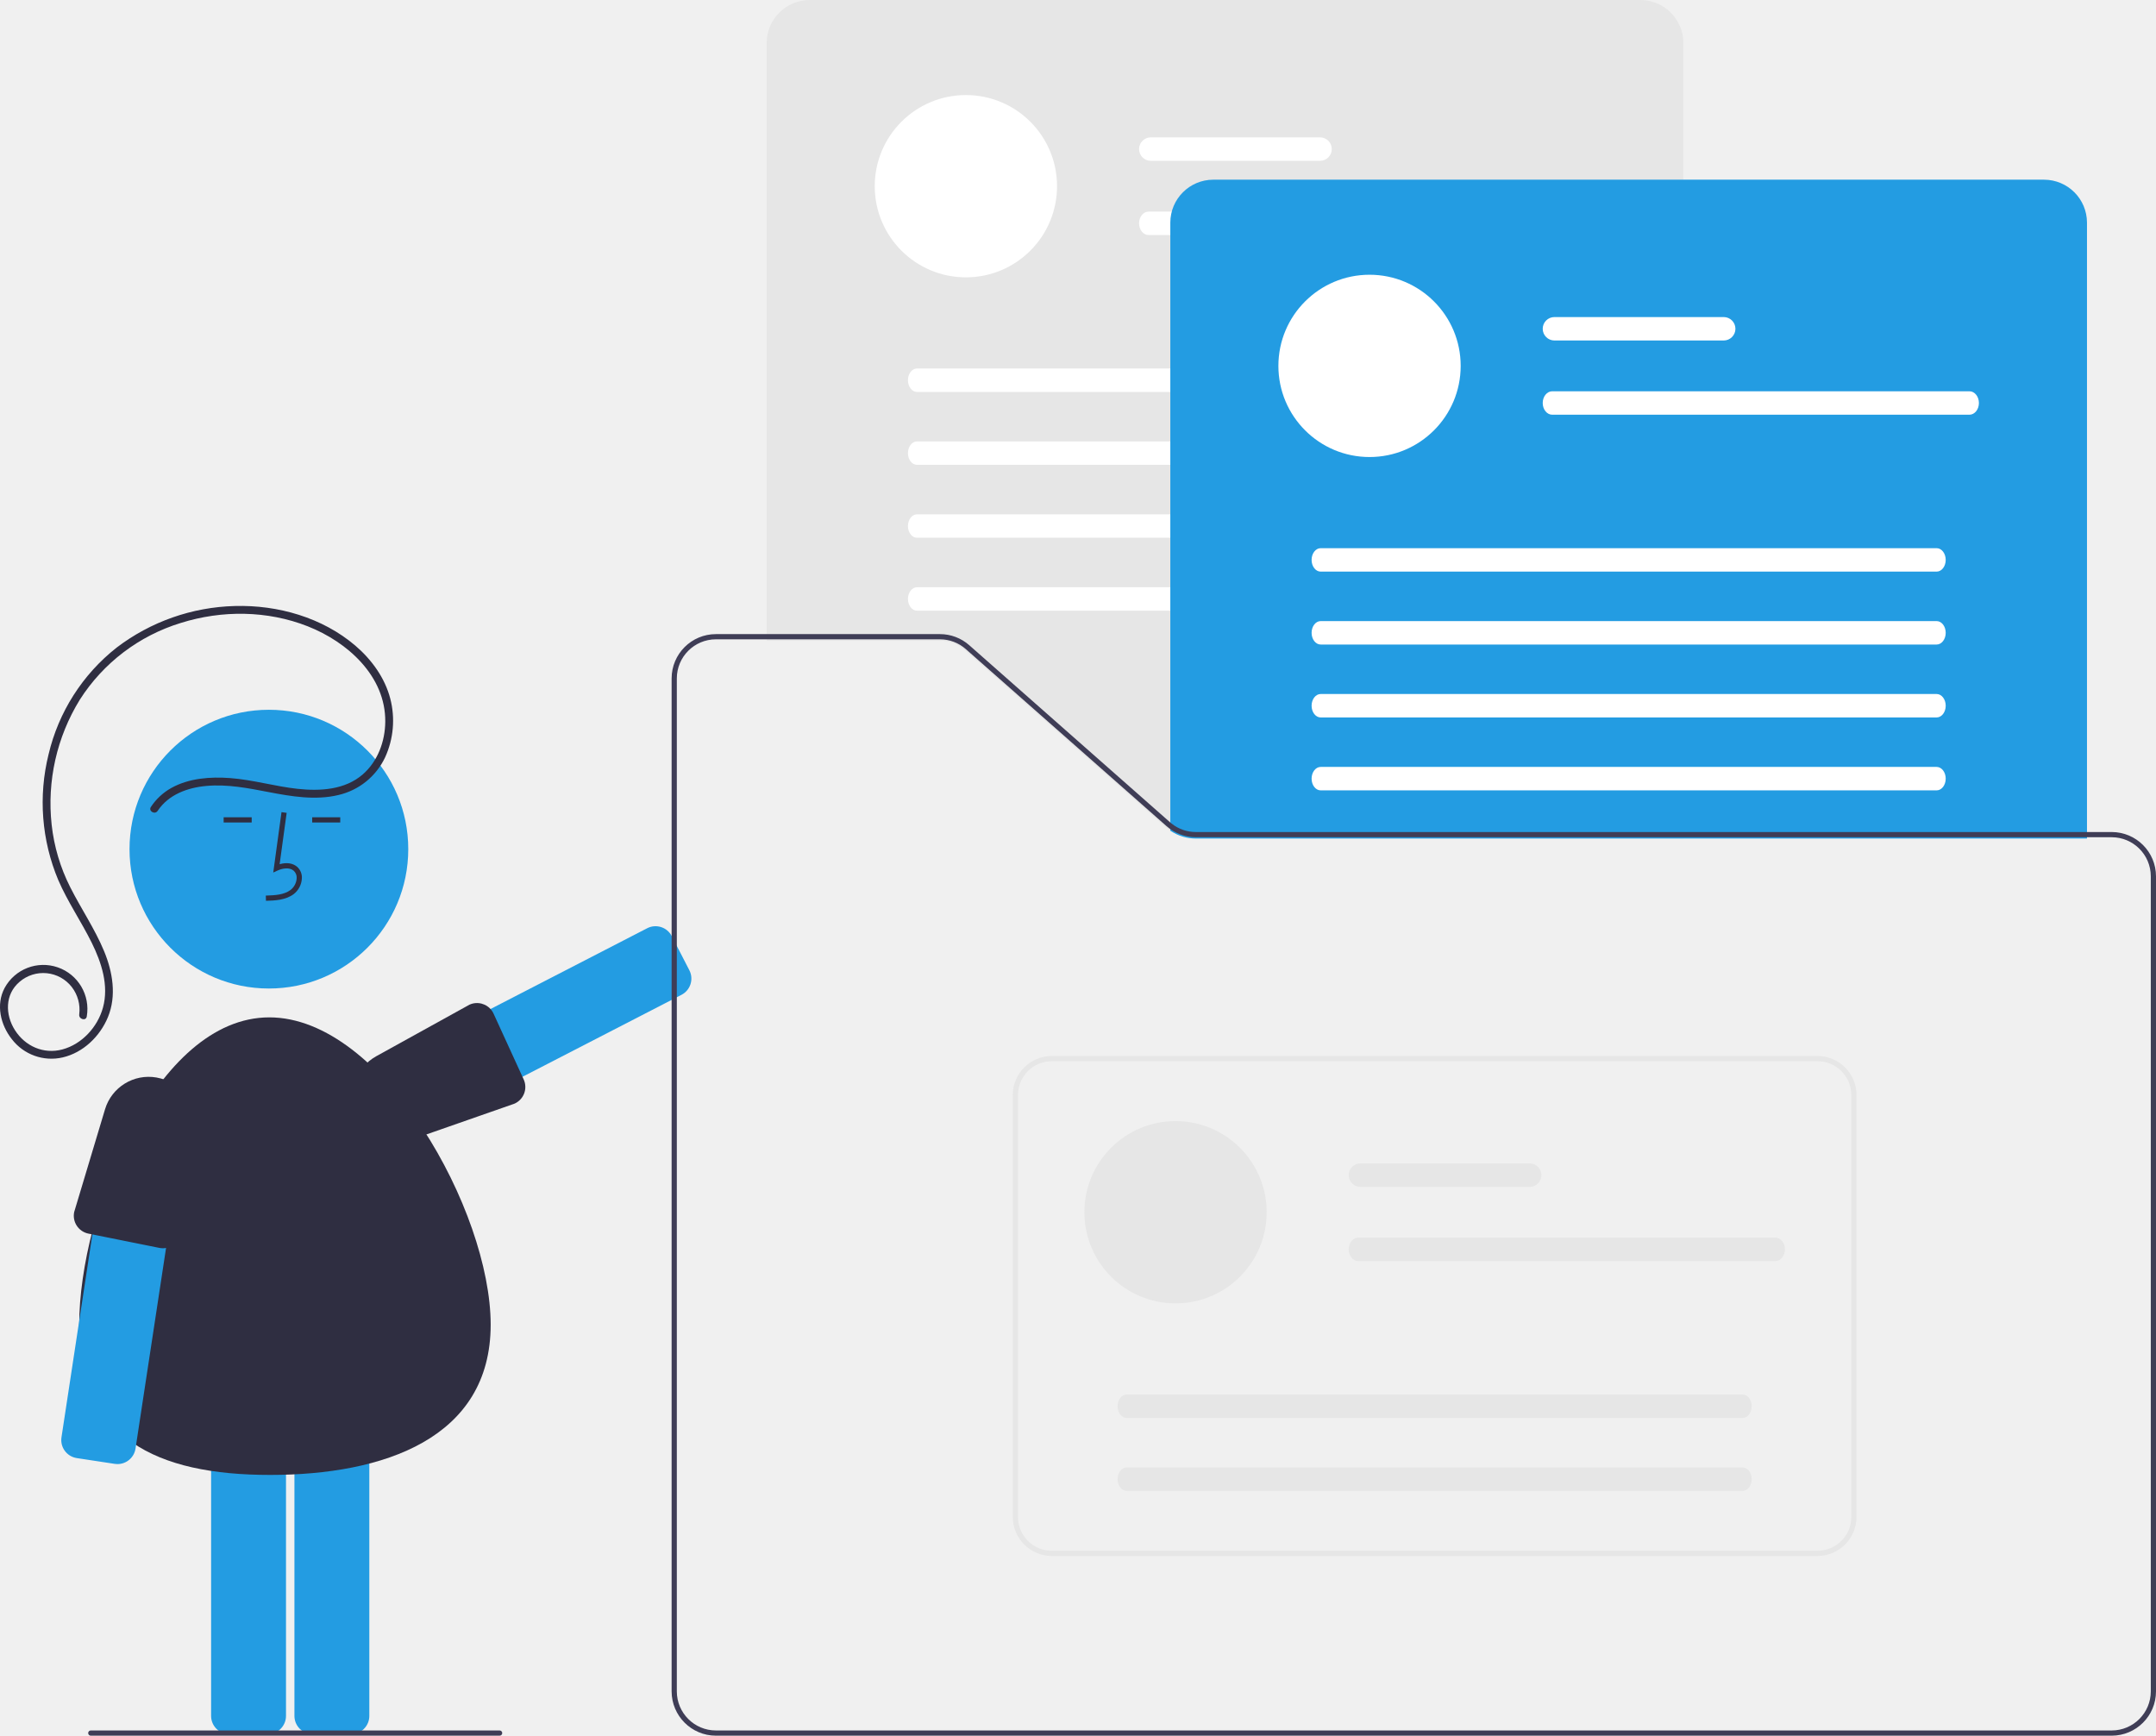
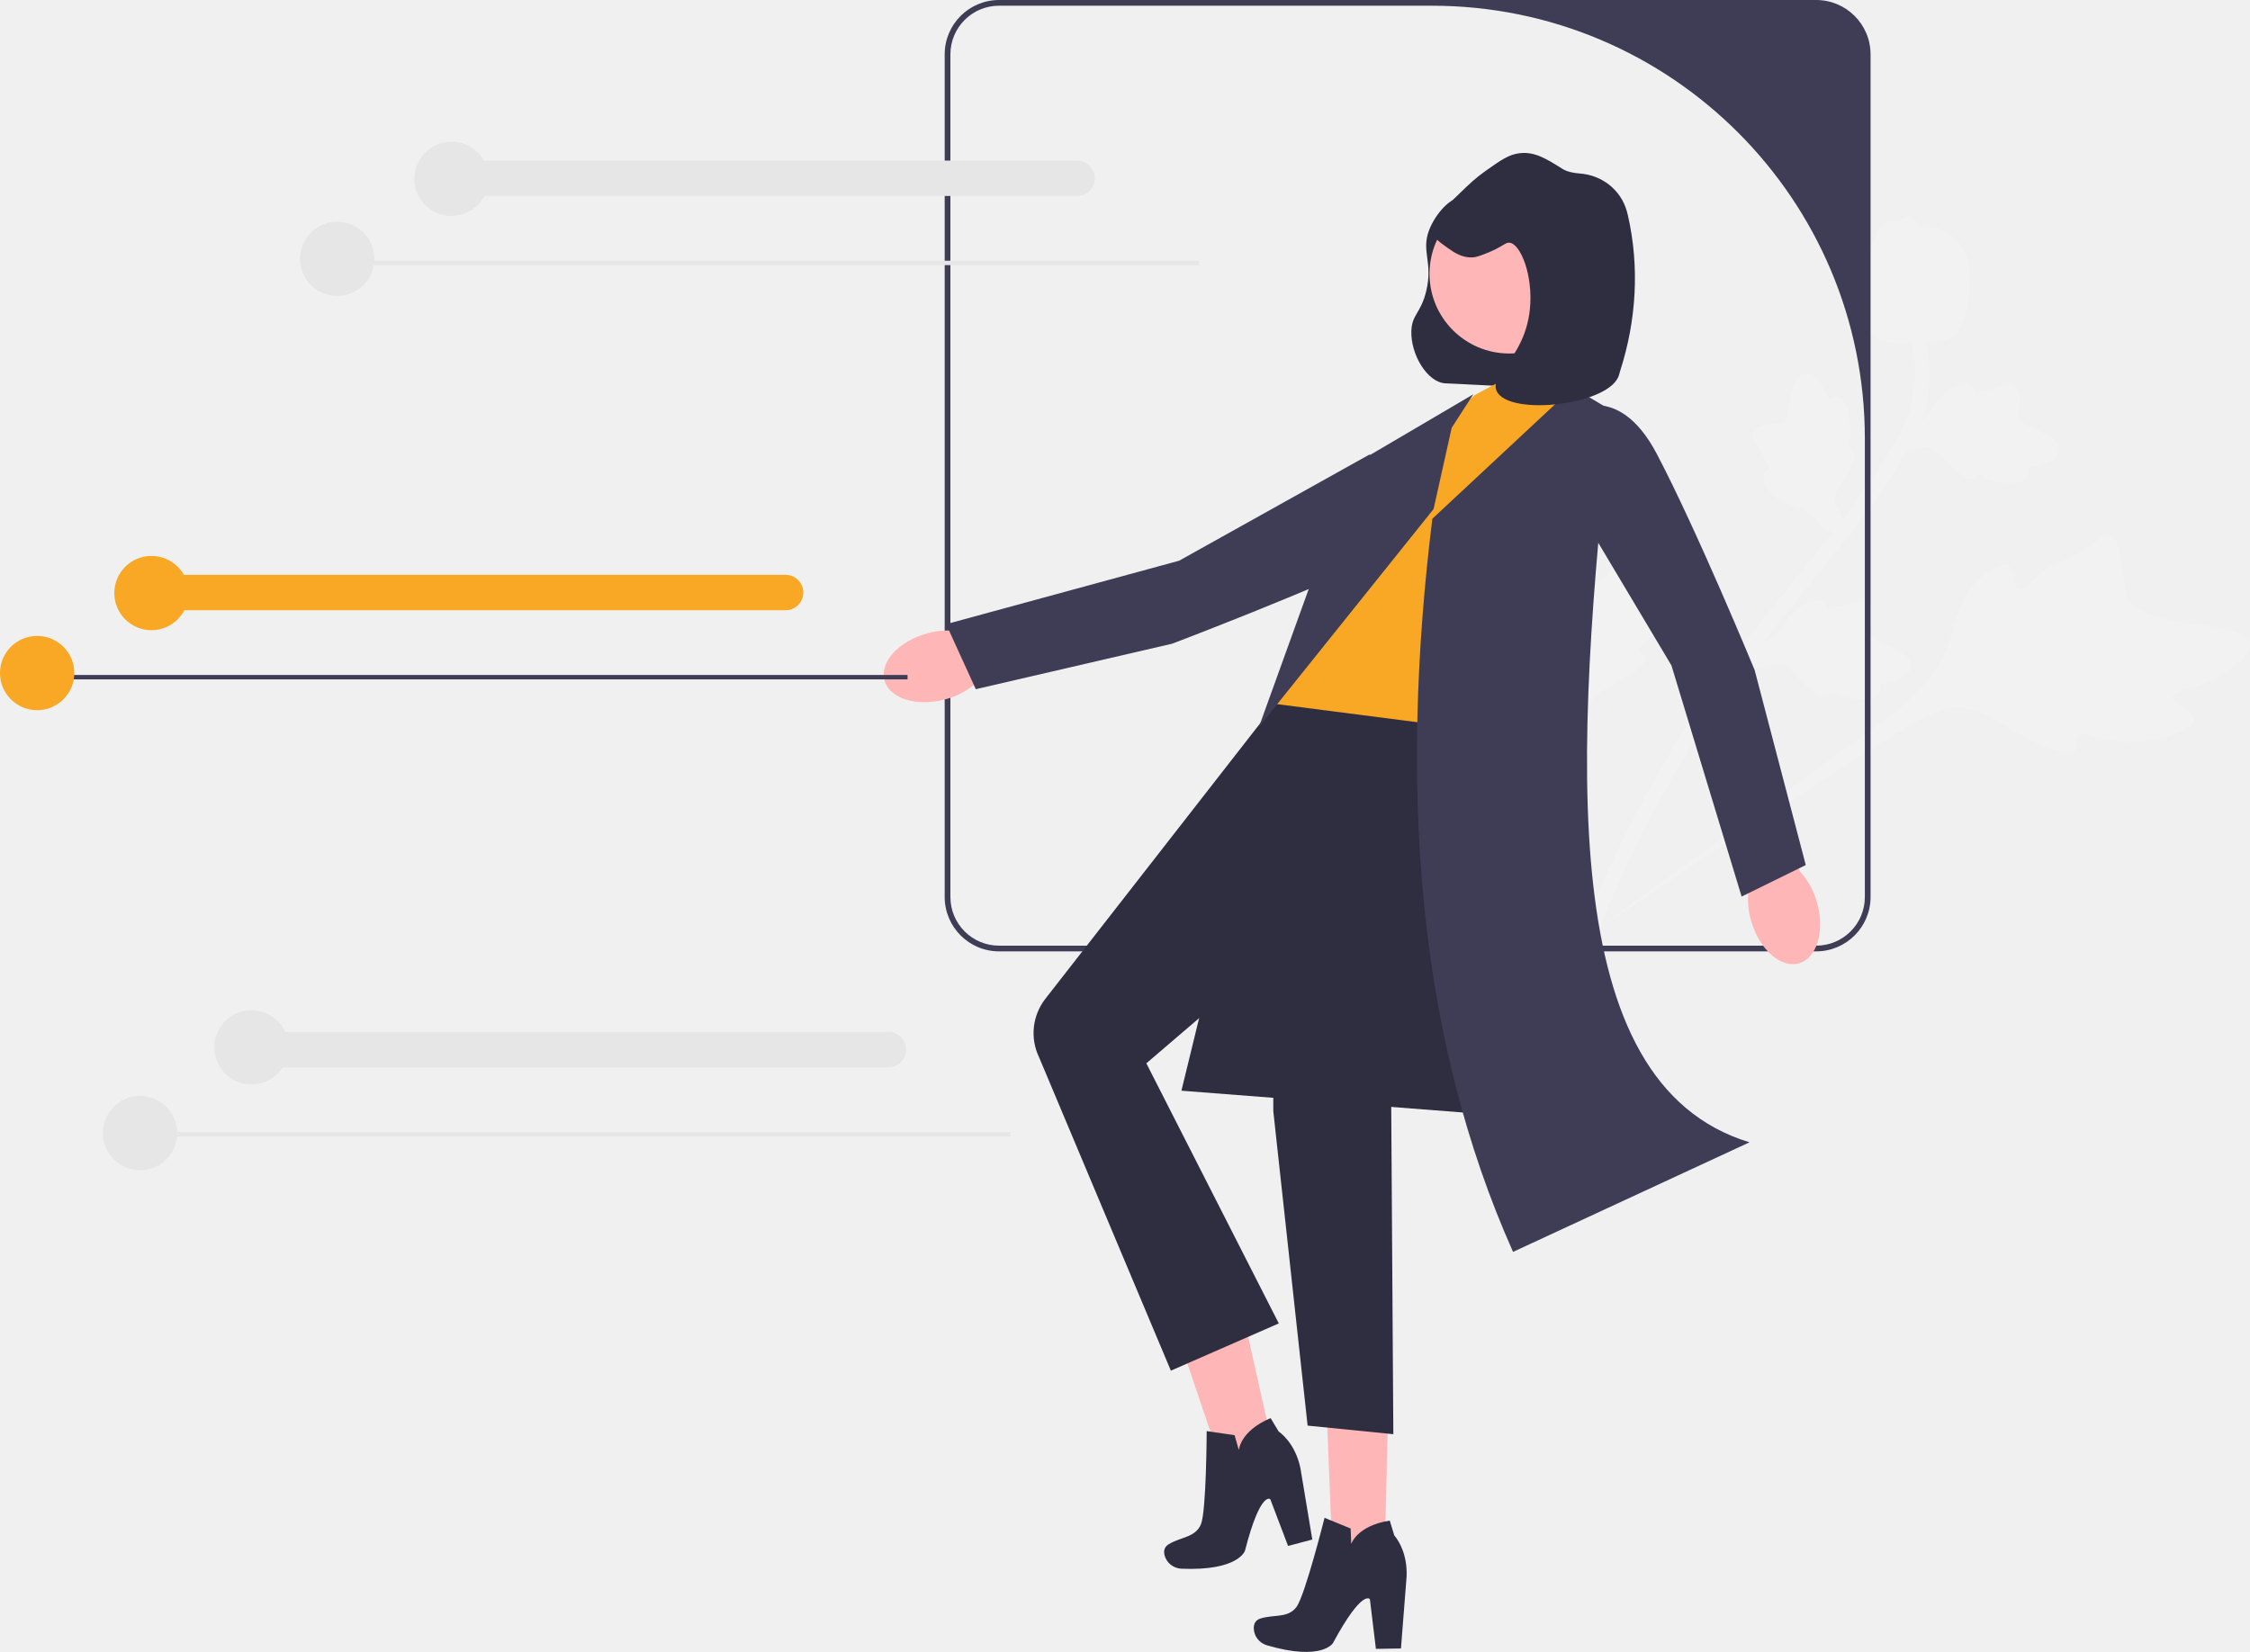
- <svg xmlns="http://www.w3.org/2000/svg" data-name="Layer 1" width="827.9" height="666.5" viewBox="0 0 827.9 666.5">
-   <path d="M335.218,555.907a7.034,7.034,0,0,1-2.144-.337,6.952,6.952,0,0,1-4.092-3.457l-6.764-13.118a7.007,7.007,0,0,1,3.014-9.429l109.337-56.372A7.008,7.008,0,0,1,444,476.209l6.763,13.118a7.007,7.007,0,0,1-3.014,9.429L338.412,555.127A6.956,6.956,0,0,1,335.218,555.907Z" transform="translate(-186.05 -116.75)" fill="#239ce2" />
-   <path d="M374.88,504.797a7.037,7.037,0,0,1,.743,1.294l11.554,25.231a6.999,6.999,0,0,1-3.573,9.237l-38.859,13.582a17.484,17.484,0,0,1-21.476-8.842l.449-.219-.449.219a17.469,17.469,0,0,1,7.253-22.952l35.831-19.812a7.012,7.012,0,0,1,8.527,2.262Z" transform="translate(-186.05 -116.75)" fill="#2f2e41" />
-   <path d="M832.45,438.75H645.26a17.655,17.655,0,0,1-11.578-4.373L556.579,366.375A14.471,14.471,0,0,0,546.99,362.75H480.45V133.25a16.519,16.519,0,0,1,16.5-16.5h319a16.519,16.519,0,0,1,16.5,16.5Z" transform="translate(-186.05 -116.75)" fill="#e6e6e6" />
-   <circle cx="370.9" cy="71.5" r="35" fill="#fff" />
-   <path d="M692.95,169.5h-65a4.5,4.5,0,0,0,0,9h65a4.5,4.5,0,0,0,0-9Z" transform="translate(-186.05 -116.75)" fill="#fff" />
-   <path d="M787.31,198H627.09c-2.01,0-3.64,2.02-3.64,4.5s1.63,4.5,3.64,4.5H787.31c2.01,0,3.64-2.02,3.64-4.5S789.32,198,787.31,198Z" transform="translate(-186.05 -116.75)" fill="#fff" />
-   <path d="M774.72,258.25h-236.54c-1.92,0-3.48,2.02-3.48,4.5s1.56,4.5,3.48,4.5H774.72c1.92,0,3.48-2.02,3.48-4.5S776.64,258.25,774.72,258.25Z" transform="translate(-186.05 -116.75)" fill="#fff" />
-   <path d="M774.72,286.25h-236.54c-1.92,0-3.48,2.02-3.48,4.5s1.56,4.5,3.48,4.5H774.72c1.92,0,3.48-2.02,3.48-4.5S776.64,286.25,774.72,286.25Z" transform="translate(-186.05 -116.75)" fill="#fff" />
-   <path d="M774.72,314.25h-236.54c-1.92,0-3.48,2.02-3.48,4.5s1.56,4.5,3.48,4.5H774.72c1.92,0,3.48-2.02,3.48-4.5S776.64,314.25,774.72,314.25Z" transform="translate(-186.05 -116.75)" fill="#fff" />
-   <path d="M774.72,342.25h-236.54c-1.92,0-3.48,2.02-3.48,4.5s1.56,4.5,3.48,4.5H774.72c1.92,0,3.48-2.02,3.48-4.5S776.64,342.25,774.72,342.25Z" transform="translate(-186.05 -116.75)" fill="#fff" />
-   <path d="M987.45,438.75H645.26a17.376,17.376,0,0,1-9.585-2.863l-.225-.148V202.25a16.519,16.519,0,0,1,16.5-16.5h319a16.519,16.519,0,0,1,16.5,16.5Z" transform="translate(-186.05 -116.75)" fill="#239ce2" />
-   <circle cx="525.9" cy="140.5" r="35" fill="#fff" />
-   <path d="M847.95,238.5h-65a4.5,4.5,0,0,0,0,9h65a4.5,4.5,0,0,0,0-9Z" transform="translate(-186.05 -116.75)" fill="#fff" />
-   <path d="M942.31,267H782.09c-2.01,0-3.64,2.02-3.64,4.5s1.63,4.5,3.64,4.5H942.31c2.01,0,3.64-2.02,3.64-4.5S944.32,267,942.31,267Z" transform="translate(-186.05 -116.75)" fill="#fff" />
-   <path d="M929.72,327.25h-236.54c-1.92,0-3.48,2.02-3.48,4.5s1.56,4.5,3.48,4.5H929.72c1.92,0,3.48-2.02,3.48-4.5S931.64,327.25,929.72,327.25Z" transform="translate(-186.05 -116.75)" fill="#fff" />
-   <path d="M929.72,355.25h-236.54c-1.92,0-3.48,2.02-3.48,4.5s1.56,4.5,3.48,4.5H929.72c1.92,0,3.48-2.02,3.48-4.5S931.64,355.25,929.72,355.25Z" transform="translate(-186.05 -116.75)" fill="#fff" />
-   <path d="M929.72,383.25h-236.54c-1.92,0-3.48,2.02-3.48,4.5s1.56,4.5,3.48,4.5H929.72c1.92,0,3.48-2.02,3.48-4.5S931.64,383.25,929.72,383.25Z" transform="translate(-186.05 -116.75)" fill="#fff" />
-   <path d="M929.72,411.25h-236.54c-1.92,0-3.48,2.02-3.48,4.5s1.56,4.5,3.48,4.5H929.72c1.92,0,3.48-2.02,3.48-4.5S931.64,411.25,929.72,411.25Z" transform="translate(-186.05 -116.75)" fill="#fff" />
-   <path d="M996.95,436.25H645.26a14.945,14.945,0,0,1-9.31-3.24c-.21-.16-.41-.33-.61-.51l-29.77-26.25L558.23,364.5A16.974,16.974,0,0,0,546.99,360.25H460.95a17.024,17.024,0,0,0-17,17v389a17.024,17.024,0,0,0,17,17h536a17.024,17.024,0,0,0,17-17v-313A17.024,17.024,0,0,0,996.95,436.25Zm15,330a15.018,15.018,0,0,1-15,15h-536a15.018,15.018,0,0,1-15-15v-389a15.018,15.018,0,0,1,15-15h86.04a14.965,14.965,0,0,1,9.92,3.75l45.64,40.25L634.01,434a17.148,17.148,0,0,0,11.25,4.25H996.95a15.018,15.018,0,0,1,15,15Z" transform="translate(-186.05 -116.75)" fill="#3f3d56" />
-   <circle cx="103.254" cy="326.072" r="53.519" fill="#239ce2" />
-   <path d="M288.871,782.668H274.112a7.008,7.008,0,0,1-7-7V652.654a7.008,7.008,0,0,1,7-7H288.871a7.008,7.008,0,0,1,7,7V775.668A7.008,7.008,0,0,1,288.871,782.668Z" transform="translate(-186.05 -116.75)" fill="#239ce2" />
-   <path d="M320.871,782.668H306.112a7.008,7.008,0,0,1-7-7V652.654a7.008,7.008,0,0,1,7-7H320.871a7.008,7.008,0,0,1,7,7V775.668A7.008,7.008,0,0,1,320.871,782.668Z" transform="translate(-186.05 -116.75)" fill="#239ce2" />
-   <path d="M374.467,625.419c0,43.63-41.041,57.704-84.672,57.704s-73.328-14.074-73.328-57.704,29.37-118,73-118S374.467,581.788,374.467,625.419Z" transform="translate(-186.05 -116.75)" fill="#2f2e41" />
-   <path d="M288.179,462.658l-.056-2c3.721-.104,7.001-.337,9.466-2.138a6.148,6.148,0,0,0,2.381-4.528,3.514,3.514,0,0,0-1.153-2.895c-1.636-1.382-4.269-.935-6.188-.055l-1.655.759,3.173-23.19,1.981.271-2.699,19.727c2.607-.767,5.023-.437,6.678.961a5.471,5.471,0,0,1,1.86,4.492,8.133,8.133,0,0,1-3.2,6.073C295.602,462.45,291.486,462.565,288.179,462.658Z" transform="translate(-186.05 -116.75)" fill="#2f2e41" />
-   <rect x="119.879" y="313.834" width="10.771" height="2" fill="#2f2e41" />
-   <rect x="85.879" y="313.834" width="10.771" height="2" fill="#2f2e41" />
-   <path d="M883.95,714.25h-294a15.017,15.017,0,0,1-15-15v-162a15.017,15.017,0,0,1,15-15h294a15.017,15.017,0,0,1,15,15v162A15.017,15.017,0,0,1,883.95,714.25Zm-294-190a13.015,13.015,0,0,0-13,13v162a13.015,13.015,0,0,0,13,13h294a13.015,13.015,0,0,0,13-13v-162a13.015,13.015,0,0,0-13-13Z" transform="translate(-186.05 -116.75)" fill="#e6e6e6" />
-   <circle cx="451.4" cy="465.5" r="35" fill="#e6e6e6" />
-   <path d="M773.45,563.5h-65a4.5,4.5,0,0,0,0,9h65a4.5,4.5,0,0,0,0-9Z" transform="translate(-186.05 -116.75)" fill="#e6e6e6" />
-   <path d="M867.81,592H707.59c-2.01,0-3.64,2.02-3.64,4.5s1.63,4.5,3.64,4.5H867.81c2.01,0,3.64-2.02,3.64-4.5S869.82,592,867.81,592Z" transform="translate(-186.05 -116.75)" fill="#e6e6e6" />
-   <path d="M855.22,652.25h-236.54c-1.92,0-3.48,2.02-3.48,4.5s1.56,4.5,3.48,4.5H855.22c1.92,0,3.48-2.02,3.48-4.5S857.14,652.25,855.22,652.25Z" transform="translate(-186.05 -116.75)" fill="#e6e6e6" />
-   <path d="M855.22,680.25h-236.54c-1.92,0-3.48,2.02-3.48,4.5s1.56,4.5,3.48,4.5H855.22c1.92,0,3.48-2.02,3.48-4.5S857.14,680.25,855.22,680.25Z" transform="translate(-186.05 -116.75)" fill="#e6e6e6" />
-   <path d="M246.591,428.117c4.162-6.266,11.486-8.922,18.708-9.568,8.129-.727,15.984.84,23.921,2.363,8.735,1.676,17.979,3.244,26.781,1.125a26.401,26.401,0,0,0,17.946-14.498,33.771,33.771,0,0,0,1.966-22.518c-2.062-7.986-7.182-15.013-13.388-20.321-12.667-10.833-29.808-15.701-46.295-15.243a78.269,78.269,0,0,0-45.375,15.955,73.697,73.697,0,0,0-26.145,40.972,76.829,76.829,0,0,0,3.72,48.324c3.608,8.369,8.826,15.915,12.852,24.073,3.749,7.596,6.636,16.428,4.303,24.901-2.047,7.435-8.056,14.04-15.6,16.058-7.185,1.923-14.28-1.229-18.217-7.437-3.771-5.946-3.861-13.735,1.801-18.536a13.898,13.898,0,0,1,20.05,2.001,14.306,14.306,0,0,1,2.862,10.489c-.279,1.889,2.611,2.704,2.893.798a16.923,16.923,0,0,0-31.553-10.927c-3.415,6.42-1.572,14.163,2.762,19.651a19.154,19.154,0,0,0,19.529,7.022c7.89-1.822,14.344-8.093,17.38-15.462,3.379-8.204,1.831-17.359-1.463-25.319-3.561-8.605-8.849-16.323-13.031-24.616a70.106,70.106,0,0,1-7.114-23.953,75.791,75.791,0,0,1,10.809-48.007,70.441,70.441,0,0,1,38.798-29.487c15.805-4.961,33.237-4.809,48.713,1.288,15.244,6.006,29.963,19.096,29.787,36.675-.075,7.509-2.863,15.168-8.615,20.177-6.874,5.986-16.446,6.498-25.087,5.563-8.696-.94-17.141-3.48-25.875-4.128-7.596-.564-15.792.022-22.575,3.796a22.571,22.571,0,0,0-7.841,7.274c-1.071,1.613,1.526,3.117,2.59,1.514Z" transform="translate(-186.05 -116.75)" fill="#2f2e41" />
-   <path d="M231.173,678.957a7.006,7.006,0,0,1-1.057-.081l-14.591-2.221a7.008,7.008,0,0,1-5.867-7.974l18.511-121.613a7.008,7.008,0,0,1,7.974-5.867l14.591,2.221a7.007,7.007,0,0,1,5.867,7.973L238.089,673.01A7.012,7.012,0,0,1,231.173,678.957Z" transform="translate(-186.05 -116.75)" fill="#239ce2" />
-   <path d="M248.61,596.076a7.037,7.037,0,0,1-1.484-.159l-27.205-5.474a6.999,6.999,0,0,1-5.375-8.318l11.84-39.425a17.484,17.484,0,0,1,19.773-12.184l-.087.492.087-.492a17.469,17.469,0,0,1,14.311,19.354l-5.019,40.635a7.012,7.012,0,0,1-6.84,5.571Z" transform="translate(-186.05 -116.75)" fill="#2f2e41" />
-   <path d="M377.907,783.25h-157a1,1,0,0,1,0-2h157a1,1,0,0,1,0,2Z" transform="translate(-186.05 -116.75)" fill="#3f3d56" />
+ <svg xmlns="http://www.w3.org/2000/svg" width="787.361" height="578.211" viewBox="0 0 787.361 578.211">
+   <g>
+     <path d="M767.741,251.996c.22-3.362-7.668-5.003-7.31-7.946,.357-2.932,8.313-2.322,16.723-7.618,1.517-.955,11.074-6.973,10.142-11.488-1.767-8.558-39.665-4.19-43.353-16.64-.81-2.732-.058-6.565-2.29-15.152-.888-3.416-1.625-5.189-3.131-5.749-2.137-.794-3.953,1.549-9.198,5.01-7.865,5.191-9.303,3.567-14.947,8.141-4.19,3.395-5.598,6.073-7.422,5.533-2.581-.764-1.428-6.619-4.384-8.048-3.016-1.458-8.275,2.677-11.498,6.262-6.047,6.729-6.674,13.473-8.684,19.639-2.185,6.701-7.025,15.852-19.032,25.275l-109.61,79.788c23.074-15.973,87.601-58.887,112.741-74.039,7.258-4.374,14.88-8.632,23.201-6.673,8.011,1.885,15.705,9.305,28.622,14.228,1.508,.575,5.728,2.122,7.628,.318,1.571-1.491,.125-3.914,1.571-5.328,1.939-1.897,6.114,.923,12.956,1.889,4.825,.681,8.523,.094,11.703-.411,.959-.152,15.281-2.516,15.573-6.991l-0-0Z" fill="#f2f2f2" />
+     <path d="M582.539,206.675c-1.587-1.078-4.668,2.32-6.009,1.295-1.336-1.021,1.259-4.75,1.086-10.406-.031-1.02-.227-7.447-2.712-8.293-4.71-1.602-13.501,18.259-20.676,16.477-1.575-.391-3.239-1.866-8.098-3.248-1.933-.55-3.016-.699-3.725-.122-1.006,.82-.381,2.387-.195,5.96,.278,5.358-.933,5.595-.317,9.685,.458,3.036,1.366,4.5,.574,5.239-1.12,1.047-3.661-1.209-5.215-.171-1.586,1.059-1.074,4.834-.244,7.45,1.558,4.91,4.687,7.163,7.133,9.929,2.658,3.006,5.753,8.022,6.914,16.634l7.534,76.819c-1.182-15.934-3.627-59.986-3.809-76.697-.053-4.824,.057-9.794,3.419-13.313,3.237-3.388,9.099-5.023,15.241-9.943,.717-.574,2.694-2.199,2.357-3.652-.279-1.201-1.885-1.191-2.162-2.308-.371-1.499,2.217-2.734,4.665-5.814,1.726-2.171,2.505-4.156,3.175-5.863,.202-.514,3.174-8.226,1.062-9.661l-0,0Z" fill="#f2f2f2" />
+     <path d="M609.258,235.387l4.876-9.165,.878-.347c4.06-1.603,7.083-3.813,8.99-6.571,.303-.438,.584-.892,.87-1.354,1.134-1.832,2.543-4.109,5.456-5.894,1.628-.992,5.715-3.072,8.158-.795,.663,.605,.987,1.322,1.138,2.005,.129-.056,.26-.111,.401-.172,1.735-.713,2.787-.808,3.801-.899,.779-.07,1.582-.142,3.075-.593,.655-.198,1.195-.395,1.649-.561,1.378-.499,3.1-1.04,4.71,.092,1.678,1.27,1.604,3.327,1.556,4.688-.085,2.429-.434,3.984-.666,5.014-.086,.376-.18,.801-.183,.95-.004,1.205,5.066,3.548,6.969,4.441,4.284,1.992,7.991,3.716,7.701,7.08-.206,2.407-2.506,4.201-7.028,5.469-1.408,.394-2.713,.533-3.822,.582,.358,.777,.521,1.703,.144,2.725h0c-.895,2.418-4.085,3.271-9.483,2.544-1.343-.177-3.146-.422-5.249-1.385-.99-.455-1.813-.964-2.509-1.41-.285,.385-.67,.749-1.211,1.024-1.592,.812-3.481,.423-5.591-1.239-2.346-1.794-4.031-3.631-5.52-5.248-1.301-1.41-2.425-2.621-3.517-3.266-2.043-1.17-4.596-.642-7.723,.169l-7.87,2.115-0-0Z" fill="#f2f2f2" />
+     <path d="M648.391,187.738l-10.102-2.392-.558-.761c-2.58-3.52-5.485-5.884-8.636-7.029-.501-.182-1.011-.338-1.531-.498-2.059-.632-4.62-1.417-7.085-3.782-1.373-1.323-4.421-4.749-2.838-7.69,.417-.795,1.029-1.29,1.651-1.61-.087-.111-.174-.224-.268-.345-1.13-1.498-1.489-2.491-1.834-3.448-.266-.735-.539-1.495-1.353-2.824-.357-.583-.686-1.055-.961-1.453-.833-1.206-1.793-2.735-1.105-4.579,.803-1.945,2.811-2.395,4.14-2.694,2.372-.534,3.963-.591,5.019-.628,.386-.013,.82-.029,.965-.064,1.166-.302,2.147-5.8,2.528-7.868,.84-4.649,1.568-8.672,4.895-9.245,2.381-.412,4.699,1.358,7.073,5.41,.738,1.262,1.203,2.49,1.533,3.55,.661-.544,1.515-.936,2.6-.831h0c2.566,.253,4.2,3.121,4.866,8.527,.169,1.344,.39,3.151-.009,5.429-.189,1.073-.472,1.998-.728,2.785,.444,.178,.894,.458,1.298,.912,1.189,1.334,1.293,3.26,.22,5.722-1.14,2.724-2.489,4.82-3.676,6.671-1.034,1.616-1.92,3.011-2.267,4.231-.613,2.273,.545,4.608,2.122,7.428l4.042,7.076-0-0Z" fill="#f2f2f2" />
+     <path d="M661.142,159.633l4.876-9.165,.878-.347c4.06-1.603,7.083-3.813,8.99-6.571,.303-.438,.584-.892,.87-1.354,1.134-1.832,2.543-4.109,5.456-5.894,1.628-.992,5.715-3.072,8.158-.795,.663,.605,.987,1.322,1.138,2.005,.129-.056,.26-.111,.401-.172,1.735-.713,2.787-.808,3.801-.899,.779-.07,1.582-.142,3.075-.593,.655-.198,1.195-.395,1.649-.561,1.378-.499,3.1-1.04,4.71,.092,1.678,1.27,1.604,3.327,1.556,4.688-.085,2.429-.434,3.984-.666,5.014-.086,.376-.18,.801-.183,.95-.004,1.205,5.066,3.548,6.969,4.441,4.284,1.992,7.991,3.716,7.701,7.08-.206,2.407-2.506,4.201-7.028,5.469-1.408,.394-2.713,.533-3.822,.582,.358,.777,.521,1.703,.144,2.725h0c-.895,2.418-4.085,3.271-9.483,2.544-1.343-.177-3.146-.422-5.249-1.385-.99-.455-1.813-.964-2.509-1.41-.285,.385-.67,.749-1.211,1.024-1.592,.812-3.481,.423-5.591-1.239-2.346-1.794-4.031-3.631-5.52-5.248-1.301-1.41-2.425-2.621-3.517-3.266-2.043-1.17-4.596-.642-7.723,.169l-7.87,2.115-0-0Z" fill="#f2f2f2" />
+     <path d="M556.692,330.817l-1.018-2.34,.979-2.355-.979,2.355-2.243-1.186c.099-.216,.29-.737,.596-1.548,1.676-4.443,6.77-17.969,16.895-37.83,7.068-13.864,15.099-27.595,23.871-40.817,8.786-13.243,16.205-22.743,22.166-30.38,4.497-5.759,8.877-11.176,13.148-16.451,11.404-14.095,22.175-27.409,32.019-43.575,2.199-3.608,6.774-11.12,7.821-21.729,.607-6.154-.056-12.44-1.976-18.682l4.88-1.5c2.115,6.895,2.846,13.856,2.172,20.688-1.161,11.763-6.146,19.948-8.54,23.881-10.018,16.451-20.894,29.893-32.409,44.123-4.252,5.257-8.616,10.649-13.094,16.385-5.906,7.566-13.26,16.984-21.933,30.057-8.669,13.063-16.6,26.627-23.582,40.315-9.996,19.611-15.014,32.936-16.662,37.314-.882,2.337-1.066,2.826-2.111,3.276l0-0Z" fill="#f2f2f2" />
+     <path d="M655.672,117.678c-.173-.118-.344-.242-.513-.375-3.452-2.648-5.301-7.066-5.5-13.132-.089-2.85,.684-5.503,2.224-10.794,.236-.816,1.481-4.927,4.016-10.02,1.655-3.329,2.578-4.562,3.949-5.272,1.524-.792,3.201-.923,4.82-.677,.222-.439,.55-.825,1.015-1.129,1.919-1.264,3.668,.273,4.624,1.09,.477,.423,1.069,.956,1.797,1.4,1.142,.704,1.961,.782,3.199,.905,1.185,.117,2.658,.263,4.469,1.026,3.579,1.492,5.596,4.177,6.261,5.061,3.513,4.634,3.333,9.71,3.124,15.586-.045,1.177-.317,5.386-1.953,10.291-1.18,3.539-2.2,4.773-3.125,5.576-1.894,1.655-3.905,1.968-8.75,2.382-5.064,.438-7.604,.655-9.555,.508-4.539-.35-7.39-.569-10.102-2.427l-0,0Z" fill="#f2f2f2" />
+   </g>
+   <path d="M635.562,0H349.602c-10.49,0-19.02,8.53-19.02,19.02V313.98c0,10.49,8.53,19.02,19.02,19.02h285.96c10.49,0,19.02-8.53,19.02-19.02V19.02c0-10.49-8.53-19.02-19.02-19.02Zm17.02,313.98c0,9.4-7.62,17.02-17.02,17.02H349.602c-9.4,0-17.02-7.62-17.02-17.02V19.02c0-9.4,7.62-17.02,17.02-17.02h151.472c83.675,0,151.508,67.832,151.508,151.508v160.472Z" fill="#3f3d56" />
+   <path id="b-40" d="M324.53,221.685c-10.023,2.709-16.749,10.076-15.024,16.455,1.725,6.378,11.247,9.351,21.273,6.64,4.02-1.028,7.735-3.004,10.835-5.762l42.322-12.015-6.061-19.74-41.078,13.94c-4.069-.821-8.275-.656-12.266,.483Z" fill="#ffb6b6" />
+   <path d="M501.882,162.462s11.949,17.528-14.98,30.75c-26.929,13.223-76.707,32.094-76.707,32.094l-68.73,15.923-10.379-22.755,81.555-22.22,66.457-37.088,22.785,3.295Z" fill="#3f3d56" />
+   <path d="M493.888,115.807c-.306,8.309,5.676,18.172,12,18.374,7.608,.244,43.573,2.805,44.73-.178,8.028-20.711-29.778-63.674-38.3-64.913-4.58-.666-10.063,5.909-12.172,11.337-2.954,7.607,1.406,11.194-1.055,21.441-1.877,7.814-4.989,8.13-5.202,13.938Z" fill="#2f2e41" />
+   <g>
+     <polygon points="431.284 443.34 406.041 449.125 431.405 524.385 448.51 520.466 431.284 443.34" fill="#ffb6b6" />
+     <path d="M422.264,500.915l9.763,1.432,1.505,5.23s.325-6.652,11.108-11.211l2.803,4.681s5.772,3.714,7.638,12.92l4.142,24.901-8.477,2.249-6.22-16.359s-3.422-3.129-8.867,18.036c0,0-2.205,7.113-22.204,6.289-2.749-.113-5.167-1.947-5.901-4.599-.405-1.463-.226-2.976,1.462-3.99,4.297-2.58,9.294-2.339,11.222-6.925,1.928-4.586,2.026-32.653,2.026-32.653Z" fill="#2f2e41" />
+   </g>
+   <g>
+     <polygon points="486.123 477.557 463.582 477 466.738 556.249 484.283 556.562 486.123 477.557" fill="#ffb6b6" />
+     <path d="M463.513,531.269l9.131,3.739,.202,5.438s1.917-6.379,13.48-8.209l1.594,5.218s4.709,4.994,4.304,14.379l-1.972,25.166-8.769,.143-2.101-17.375s-2.569-3.86-12.946,15.372c0,0-3.851,6.373-23.065,.761-2.641-.771-4.547-3.134-4.621-5.884-.041-1.518,.497-2.943,2.379-3.521,4.792-1.47,9.583-.033,12.558-4.021,2.975-3.988,9.824-31.206,9.824-31.206Z" fill="#2f2e41" />
+   </g>
+   <polygon points="532.637 390.997 413.423 381.772 446.971 244.241 527.237 232.676 532.637 390.997" fill="#2f2e41" />
+   <polygon points="516.196 138.193 541.314 124.811 561.597 148.761 520.838 279.4 446.279 246.386 502.909 149.571 516.196 138.193" fill="#f9a826" />
+   <path d="M519.379,255.812s7.999,41.243-16.77,62.68l-7.582,24.104-8.186,44.491,.741,114.912-30-3-12-109.996-.143-54.745-44.289,37.927,46.351,91.039-37.769,16.538-46.129-109.709c-3.205-6.683-2.35-14.604,2.207-20.45l80.468-103.219,73.1,9.427Z" fill="#2f2e41" />
+   <path d="M550.477,135.631l-49.248,45.946c-11.655,94.579-5.293,181.426,28.243,256.611l82.757-38.356c-68.241-20.697-61.548-134.344-48.307-256.113l-13.445-8.087Z" fill="#3f3d56" />
+   <polygon points="508.006 149.722 515.582 138 473.68 162.635 440.546 254.456 501.668 178.18 508.006 149.722" fill="#3f3d56" />
+   <path id="c-41" d="M612.822,322.436c2.888,9.973,10.375,16.566,16.721,14.727,6.346-1.839,9.148-11.413,6.258-21.389-1.1-4.001-3.142-7.68-5.955-10.73l-12.77-42.1-19.629,6.414,14.673,40.822c-.748,4.083-.507,8.285,.702,12.255Z" fill="#ffb6b6" />
+   <path d="M548.564,144.699s17.177-12.447,31.168,14.09c13.991,26.538,34.285,75.753,34.285,75.753l17.892,68.245-22.447,11.029-24.555-80.883-38.982-65.364,2.639-22.87Z" fill="#3f3d56" />
+   <circle cx="528.139" cy="95.838" r="27.896" fill="#ffb6b6" />
+   <path d="M528.231,84.955c-1.57-.155-2.377,1.505-8.374,3.822-2.125,.821-3.212,1.233-4.46,1.313-3.793,.244-6.741-1.851-8.712-3.252-3.203-2.276-5.266-3.742-5.669-6.086-.526-3.059,2.937-6.475,9.883-13.184,3.402-3.285,5.475-5.27,8.804-7.632,5.583-3.962,8.375-5.942,12.288-6.331,5.183-.515,9.124,1.959,14.81,5.528,1.536,.964,3.751,1.428,6.099,1.605,7.686,.578,14.275,5.701,16.366,13.12,.16,.567,.294,1.08,.395,1.519,4.126,18.014,2.975,36.75-2.672,54.346-.152,.474-.279,.915-.378,1.317-2.623,10.716-38.656,14.894-42.871,5.834-2.654-5.705,9.749-11.413,11.601-28.423,1.289-11.842-3.193-23.11-7.11-23.497Z" fill="#2f2e41" />
+   <rect x="117.33" y="91.253" width="302.252" height="1.549" fill="#e6e6e6" />
+   <g>
+     <path d="M376.912,68.6H160c-3.417,0-6.197-2.78-6.197-6.197s2.78-6.197,6.197-6.197h216.911c3.417,0,6.197,2.78,6.197,6.197s-2.78,6.197-6.197,6.197Z" fill="#e6e6e6" />
+     <circle cx="118" cy="90.583" r="13" fill="#e6e6e6" />
+     <circle cx="158" cy="62.583" r="13" fill="#e6e6e6" />
+   </g>
+   <rect x="15.33" y="236.253" width="302.252" height="1.549" fill="#3f3d56" />
+   <g>
+     <path d="M274.912,213.6H58c-3.417,0-6.197-2.78-6.197-6.197s2.78-6.197,6.197-6.197h216.911c3.417,0,6.197,2.78,6.197,6.197s-2.78,6.197-6.197,6.197Z" fill="#f9a826" />
+     <circle cx="13" cy="235.583" r="13" fill="#f9a826" />
+     <circle cx="53" cy="207.583" r="13" fill="#f9a826" />
+   </g>
+   <rect x="51.33" y="396.253" width="302.252" height="1.549" fill="#e6e6e6" />
+   <g>
+     <path d="M310.912,373.6H94c-3.417,0-6.197-2.78-6.197-6.197s2.78-6.197,6.197-6.197h216.911c3.417,0,6.197,2.78,6.197,6.197s-2.78,6.197-6.197,6.197Z" fill="#e6e6e6" />
+     <circle cx="88" cy="366.583" r="13" fill="#e6e6e6" />
+     <circle cx="49" cy="396.583" r="13" fill="#e6e6e6" />
+   </g>
</svg>
